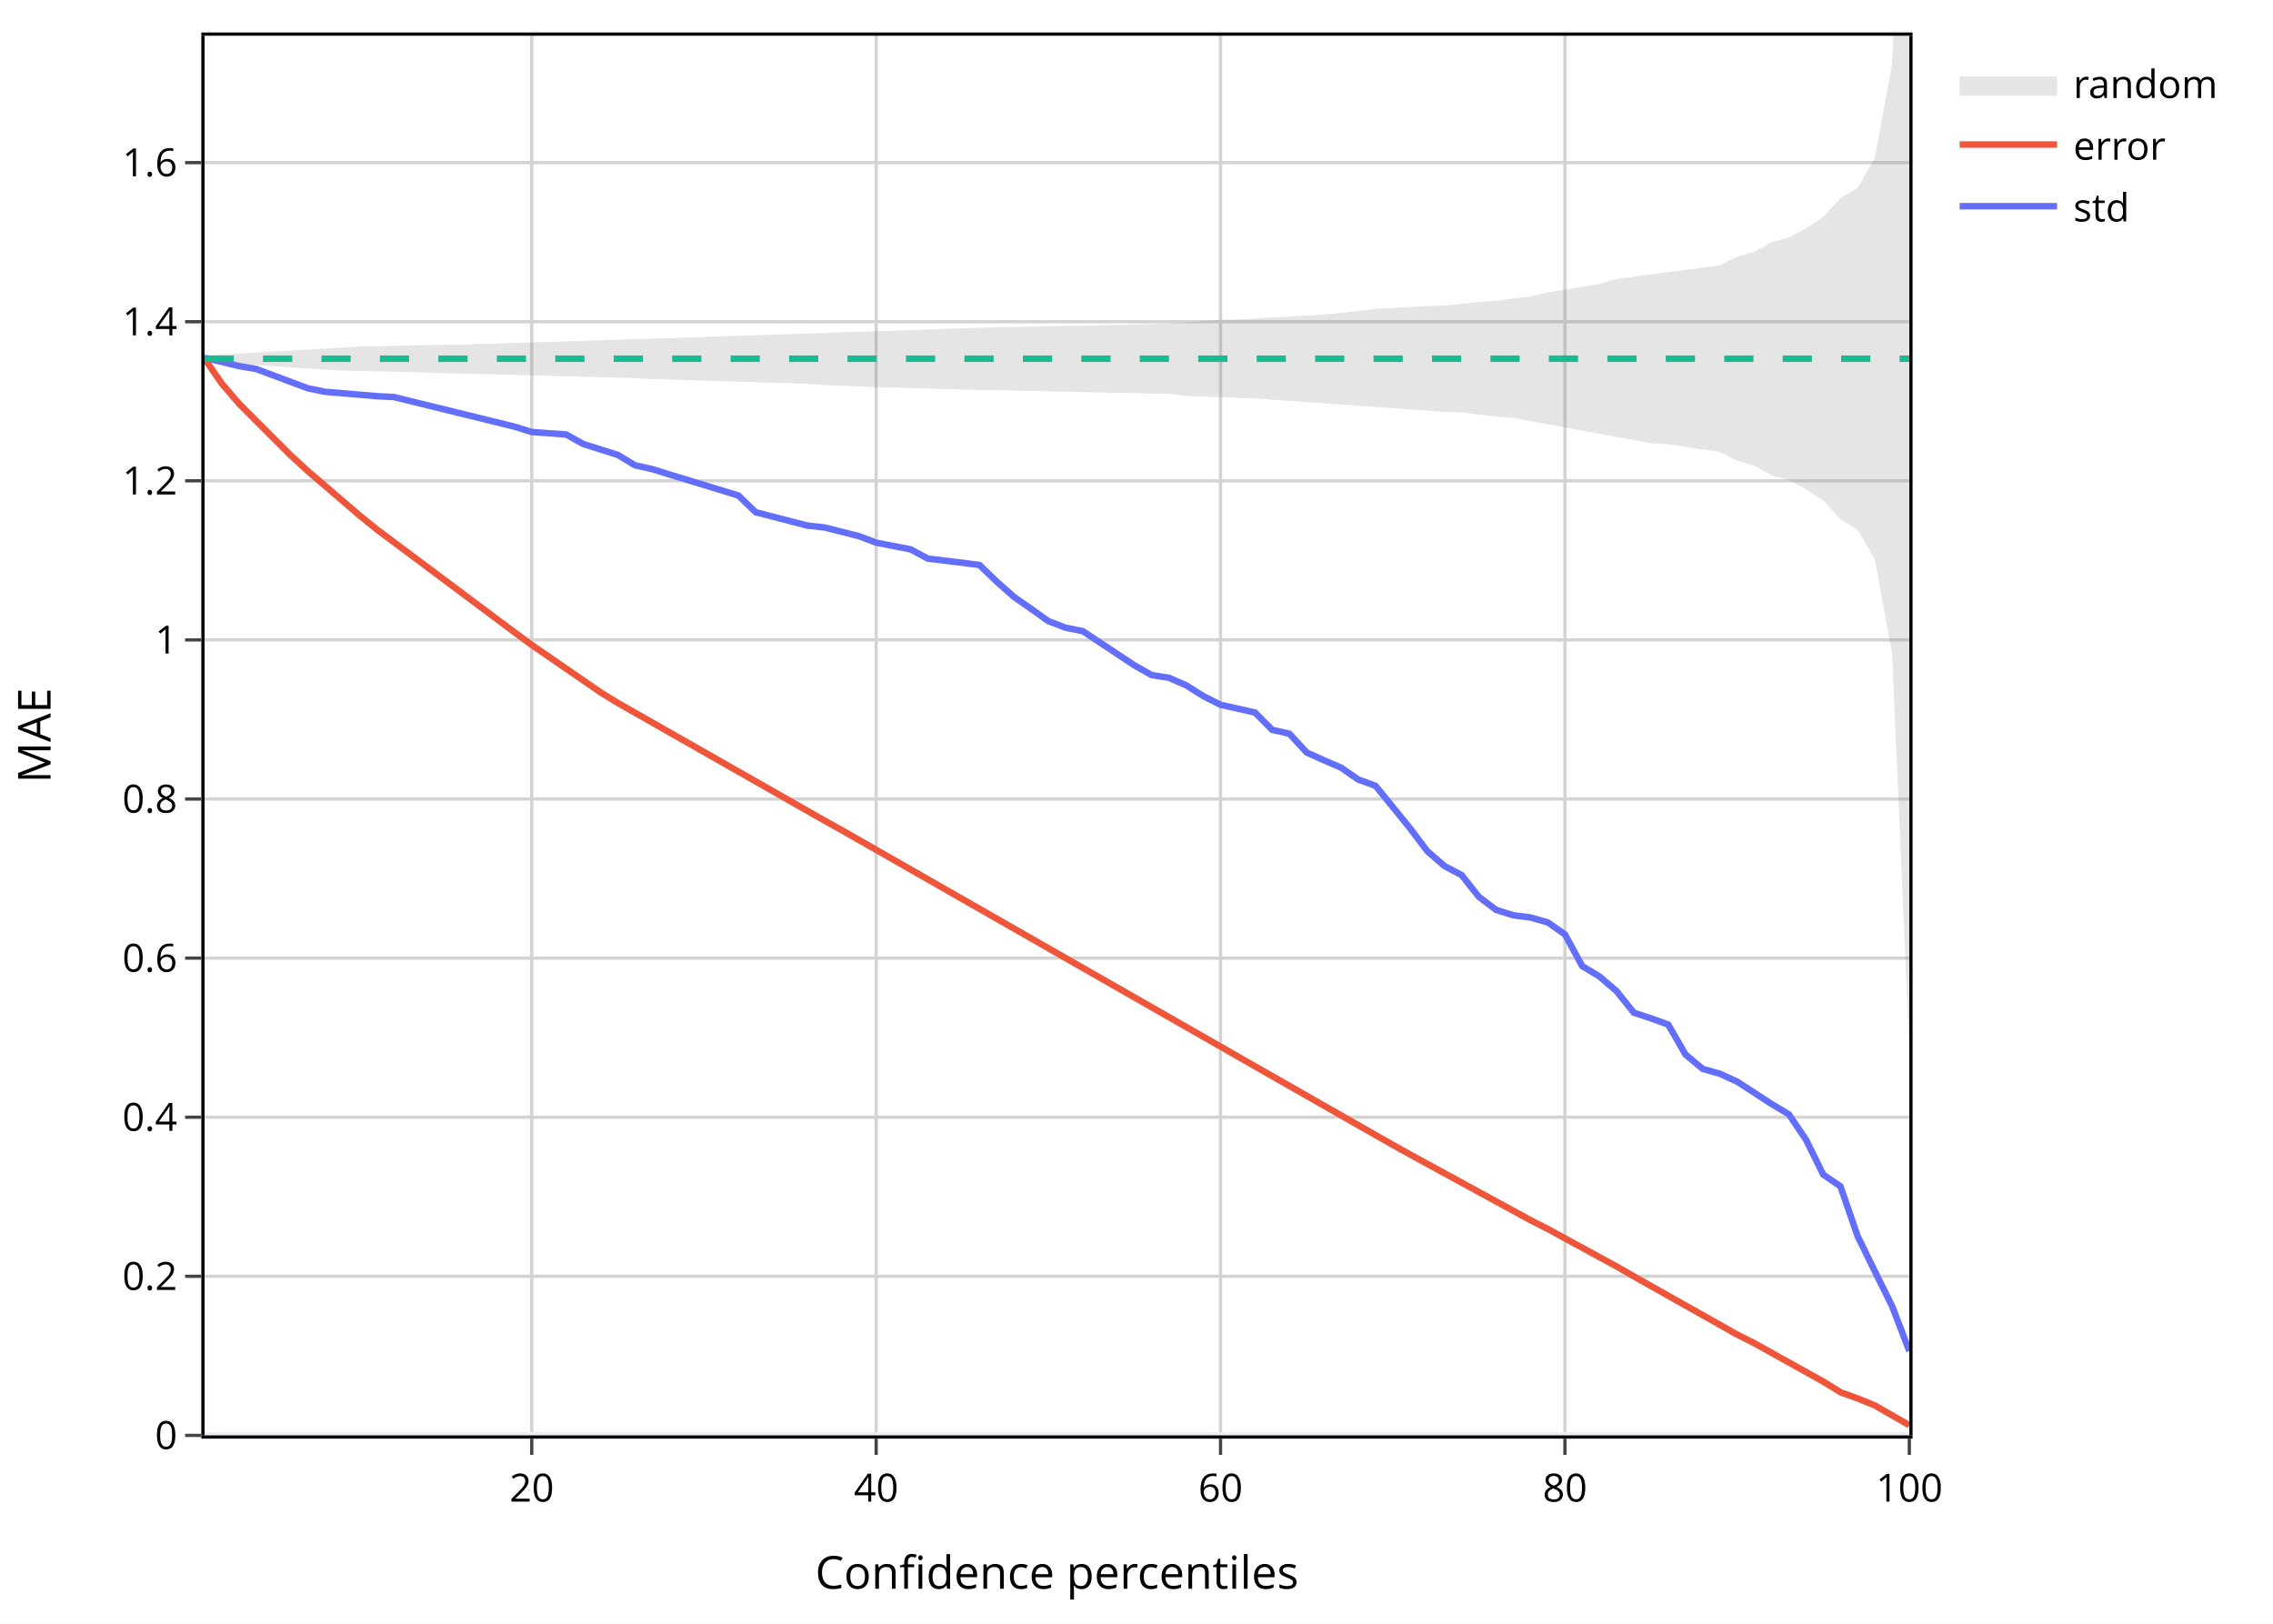
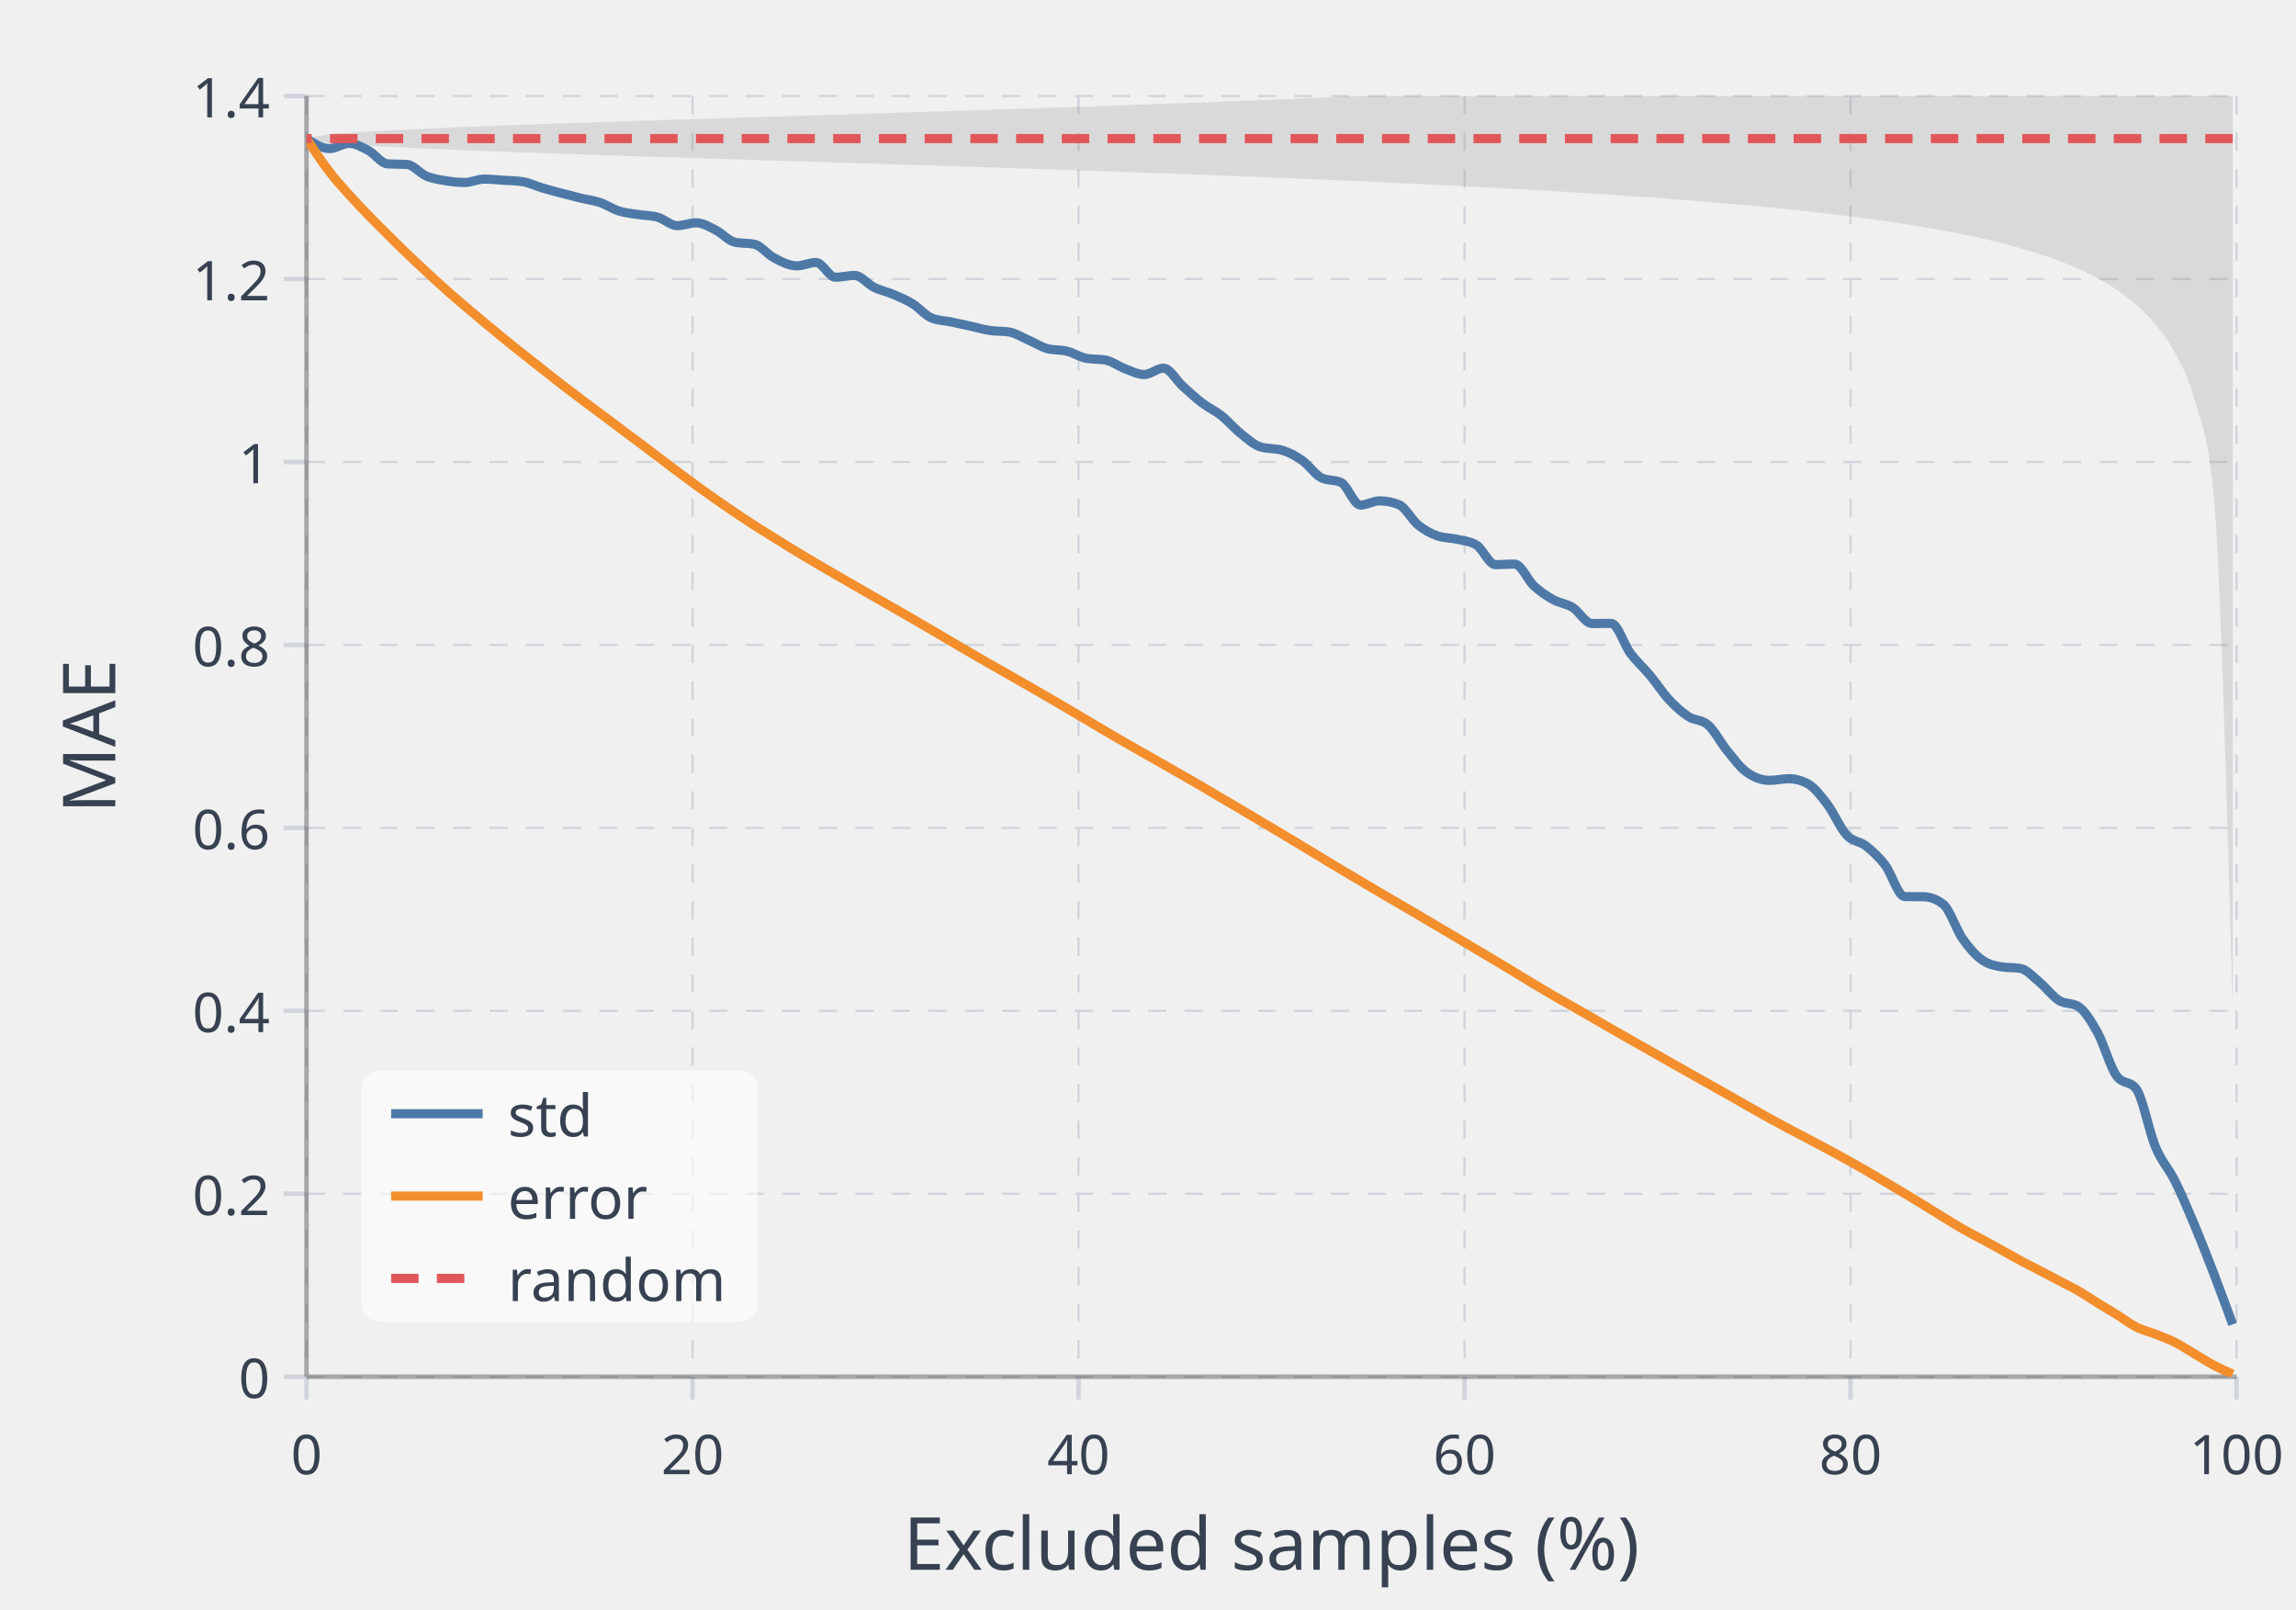
- <svg xmlns="http://www.w3.org/2000/svg" width="700" height="500" class="main-svg" viewBox="0 0 700 500">
-   <path d="M0 0h700v500H0z" style="fill:#fff;fill-opacity:1" />
+ <svg xmlns="http://www.w3.org/2000/svg" width="502" height="352" fill="#374151" font-family="system-ui, sans-serif" font-size="16" viewBox="-1 -1 502 352">
  <defs>
-     <clipPath id="a" class="plotclip">
-       <path d="M0 0h525v431H0z" />
+     <clipPath id="a">
+       <path d="M66.02 20H488v280H66.02z" />
    </clipPath>
  </defs>
-   <g class="cartesianlayer">
-     <g class="subplot xy">
-       <g class="gridlayer">
-         <g class="x">
-           <path d="M0 11v431" class="xgrid crisp" style="stroke:#d3d3d3;stroke-opacity:1;stroke-width:1px" transform="translate(163.76)" />
-           <path d="M0 11v431" class="xgrid crisp" style="stroke:#d3d3d3;stroke-opacity:1;stroke-width:1px" transform="translate(269.82)" />
-           <path d="M0 11v431" class="xgrid crisp" style="stroke:#d3d3d3;stroke-opacity:1;stroke-width:1px" transform="translate(375.88)" />
-           <path d="M0 11v431" class="xgrid crisp" style="stroke:#d3d3d3;stroke-opacity:1;stroke-width:1px" transform="translate(481.94)" />
-         </g>
-         <g class="y">
-           <path d="M63 0h525" class="ygrid crisp" style="stroke:#d3d3d3;stroke-opacity:1;stroke-width:1px" transform="translate(0 393.01)" />
-           <path d="M63 0h525" class="ygrid crisp" style="stroke:#d3d3d3;stroke-opacity:1;stroke-width:1px" transform="translate(0 344.02)" />
-           <path d="M63 0h525" class="ygrid crisp" style="stroke:#d3d3d3;stroke-opacity:1;stroke-width:1px" transform="translate(0 295.03)" />
-           <path d="M63 0h525" class="ygrid crisp" style="stroke:#d3d3d3;stroke-opacity:1;stroke-width:1px" transform="translate(0 246.04)" />
-           <path d="M63 0h525" class="ygrid crisp" style="stroke:#d3d3d3;stroke-opacity:1;stroke-width:1px" transform="translate(0 197.05)" />
-           <path d="M63 0h525" class="ygrid crisp" style="stroke:#d3d3d3;stroke-opacity:1;stroke-width:1px" transform="translate(0 148.06)" />
-           <path d="M63 0h525" class="ygrid crisp" style="stroke:#d3d3d3;stroke-opacity:1;stroke-width:1px" transform="translate(0 99.07)" />
-           <path d="M63 0h525" class="ygrid crisp" style="stroke:#d3d3d3;stroke-opacity:1;stroke-width:1px" transform="translate(0 50.08)" />
-         </g>
-       </g>
-       <g class="zerolinelayer">
-         <path d="M63 0h525" class="yzl zl crisp" style="stroke:#ebf0f8;stroke-opacity:1;stroke-width:2px" transform="translate(0 442)" />
-       </g>
-       <g class="overplot">
-         <g class="xy" clip-path="url(#a)" transform="translate(63 11)">
-           <g class="scatterlayer mlayer">
-             <g class="trace scatter trace9453b4" style="stroke-miterlimit:2;opacity:1">
-               <g class="lines">
-                 <path d="m525 405.03-5.3-13.82-5.31-10.71-5.3-10.82-5.3-15.36-5.31-3.63-5.3-10.76-5.3-7.81-5.3-3.17-10.61-6.89-5.3-2.41-5.31-1.51-5.3-4.43-5.3-9.21-5.31-1.92-5.3-1.75-5.3-6.62-5.3-4.54-5.31-3.2-5.3-9.75-5.3-3.69-5.31-1.51-5.3-.68-5.3-1.67-5.31-4.02-5.3-6.69-5.3-2.8-5.3-4.61-5.31-7.04-10.6-13.04-5.31-1.92-5.3-3.66-5.3-2.29-5.31-2.41-5.3-5.76-5.3-1.19-5.31-5.34-10.6-2.37-5.3-2.68-5.31-3.34-5.3-2.3-5.3-.83-5.31-3-15.91-10.53-5.3-1.07-5.3-2.02-5.3-3.78-5.31-3.69-5.3-4.71-5.3-5.1-5.31-.69-10.6-1.28-5.31-2.85-10.6-2.06-5.3-2.01-10.61-2.67-5.3-.58-15.91-4.12-5.31-5.14-21.21-6.47-5.3-1.65-5.3-1.17-5.31-3.2-10.6-3.35-5.31-2.94-10.6-.77-5.31-1.65-37.12-9.11-5.3-.28-15.91-1.34-5.3-1.08-15.91-5.94-5.3-.9L0 99.18" class="js-line" style="vector-effect:none;fill:none;stroke:#636efa;stroke-opacity:1;stroke-width:2px;opacity:1" />
-               </g>
-             </g>
-             <g class="trace scatter trace56ff2d" style="stroke-miterlimit:2;opacity:1">
-               <g class="lines">
-                 <path d="m525 427.87-10.61-6.08-5.3-2.17-5.3-1.91-5.31-3.29-21.21-11.8-5.3-2.67-31.82-17.92-5.3-3.05-21.21-11.55-5.31-2.7-37.12-20.25-5.3-2.94-47.73-27.22-5.3-3.04-116.67-66.66-5.3-2.94-63.64-36.22-5.3-3.25-21.21-14.61-5.31-3.9-42.42-31.69-5.3-4.29-15.91-13.65-5.3-4.85-15.91-15.92-5.31-6.19L0 99.46" class="js-line" style="vector-effect:none;fill:none;stroke:#ef553b;stroke-opacity:1;stroke-width:2px;opacity:1" />
-               </g>
-             </g>
-             <g class="trace scatter trace663762" style="stroke-miterlimit:2;opacity:1">
-               <g class="lines">
-                 <path d="M0 99.46h525" class="js-line" style="vector-effect:none;fill:none;stroke:#00cc96;stroke-opacity:1;stroke-dasharray:9px,9px;stroke-width:2px;opacity:1" />
-               </g>
-             </g>
-             <g class="trace scatter trace764753" style="stroke-miterlimit:2">
-               <g class="fills">
-                 <path d="m0 100.43 42.42 2.71 5.31.07 84.85 2.22 5.3.29 47.73 1.47 5.3.41 15.91.62 5.3.11 26.52.79 5.3.05 53.03 1.13 5.3.58 15.91.66 5.3.14 58.34 4.16 5.3.17 10.61 1.28 5.3.41 42.42 7.79 5.31.31 15.91 2.4 5.3 2.68 5.3 1.52 5.31 2.95 5.3 1.46 5.3 2.85 5.3 3.48 5.31 5.75 5.3 3.22 5.3 9.14 5.31 29.03 5.3 122.24v-426.11L519.7 8.64l-5.31 29.04-5.3 9.14-5.3 3.22-5.31 5.74-5.3 3.49-5.3 2.84-5.3 1.46-5.31 2.95-5.3 1.53-5.3 2.67-31.82 4.16-5.3 1.58-15.91 2.59-5.31 1.21-10.6 1.38-5.31.35-10.6 1.09-5.3.16-15.91.9-5.31.62-10.6 1.11-5.31.29-21.21 1.22-5.3.07-15.91 1.17-5.3.18-42.43.89-5.3.06-90.15 3-5.31.2-68.93 2.14-5.31.07-21.21.45-5.3.11L0 98.49Z" class="js-fill" style="fill:gray;fill-opacity:.2;stroke-width:0" />
-               </g>
-               <g class="lines">
-                 <path d="m0 98.49 47.73-2.77 5.3-.11 21.21-.45 5.31-.07 68.93-2.14 5.31-.2 90.15-3 5.3-.06 42.43-.89 5.3-.18 15.91-1.17 5.3-.07 21.21-1.22 5.31-.29 10.6-1.11 5.31-.62 15.91-.9 5.3-.16 10.6-1.09 5.31-.35 10.6-1.38 5.31-1.21 15.91-2.59 5.3-1.58 31.82-4.16 5.3-2.67 5.3-1.53 5.31-2.95 5.3-1.46 5.3-2.84 5.3-3.49 5.31-5.74 5.3-3.22 5.3-9.14 5.31-29.04 5.3-122.23" class="js-line" style="vector-effect:none;fill:none;stroke:#ab63fa;stroke-opacity:1;stroke-width:0;opacity:1" />
-               </g>
-             </g>
-             <g class="trace scatter trace182591" style="stroke-miterlimit:2">
-               <g class="lines">
-                 <path d="m0 100.43 42.42 2.71 5.31.07 84.85 2.22 5.3.29 47.73 1.47 5.3.41 15.91.62 5.3.11 26.52.79 5.3.05 53.03 1.13 5.3.58 15.91.66 5.3.14 58.34 4.16 5.3.17 10.61 1.28 5.3.41 42.42 7.79 5.31.31 15.91 2.4 5.3 2.68 5.3 1.52 5.31 2.95 5.3 1.46 5.3 2.85 5.3 3.48 5.31 5.75 5.3 3.22 5.3 9.14 5.31 29.03 5.3 122.24" class="js-line" style="vector-effect:none;fill:none;stroke:#ffa15a;stroke-opacity:1;stroke-width:0;opacity:1" />
-               </g>
-             </g>
-           </g>
-         </g>
-       </g>
-       <path d="M62 442.5h527M62 10.5h527" class="xlines-above crisp" style="fill:none;stroke-width:1px;stroke:#000;stroke-opacity:1" />
-       <path d="M62.5 11v431m526-431v431" class="ylines-above crisp" style="fill:none;stroke-width:1px;stroke:#000;stroke-opacity:1" />
-       <g class="xaxislayer-above">
-         <path d="M0 443v5" class="xtick ticks crisp" style="stroke:#444;stroke-opacity:1;stroke-width:1px" transform="translate(163.76)" />
-         <path d="M0 443v5" class="xtick ticks crisp" style="stroke:#444;stroke-opacity:1;stroke-width:1px" transform="translate(269.82)" />
-         <path d="M0 443v5" class="xtick ticks crisp" style="stroke:#444;stroke-opacity:1;stroke-width:1px" transform="translate(375.88)" />
-         <path d="M0 443v5" class="xtick ticks crisp" style="stroke:#444;stroke-opacity:1;stroke-width:1px" transform="translate(481.94)" />
-         <path d="M0 443v5" class="xtick ticks crisp" style="stroke:#444;stroke-opacity:1;stroke-width:1px" transform="translate(588)" />
-         <text y="462.4" class="xtick" style="font-family:&quot;Open Sans&quot;,verdana,arial,sans-serif;font-size:12px;fill:#000;fill-opacity:1;white-space:pre;opacity:1" text-anchor="middle" transform="translate(163.76)">20</text>
-         <text y="462.4" class="xtick" style="font-family:&quot;Open Sans&quot;,verdana,arial,sans-serif;font-size:12px;fill:#000;fill-opacity:1;white-space:pre;opacity:1" text-anchor="middle" transform="translate(269.82)">40</text>
-         <text y="462.4" class="xtick" style="font-family:&quot;Open Sans&quot;,verdana,arial,sans-serif;font-size:12px;fill:#000;fill-opacity:1;white-space:pre;opacity:1" text-anchor="middle" transform="translate(375.88)">60</text>
-         <text y="462.4" class="xtick" style="font-family:&quot;Open Sans&quot;,verdana,arial,sans-serif;font-size:12px;fill:#000;fill-opacity:1;white-space:pre;opacity:1" text-anchor="middle" transform="translate(481.94)">80</text>
-         <text y="462.4" class="xtick" style="font-family:&quot;Open Sans&quot;,verdana,arial,sans-serif;font-size:12px;fill:#000;fill-opacity:1;white-space:pre;opacity:1" text-anchor="middle" transform="translate(588)">100</text>
-       </g>
-       <g class="yaxislayer-above">
-         <path d="M62 0h-5" class="ytick ticks crisp" style="stroke:#444;stroke-opacity:1;stroke-width:1px" transform="translate(0 442)" />
-         <path d="M62 0h-5" class="ytick ticks crisp" style="stroke:#444;stroke-opacity:1;stroke-width:1px" transform="translate(0 393.01)" />
-         <path d="M62 0h-5" class="ytick ticks crisp" style="stroke:#444;stroke-opacity:1;stroke-width:1px" transform="translate(0 344.02)" />
-         <path d="M62 0h-5" class="ytick ticks crisp" style="stroke:#444;stroke-opacity:1;stroke-width:1px" transform="translate(0 295.03)" />
-         <path d="M62 0h-5" class="ytick ticks crisp" style="stroke:#444;stroke-opacity:1;stroke-width:1px" transform="translate(0 246.04)" />
-         <path d="M62 0h-5" class="ytick ticks crisp" style="stroke:#444;stroke-opacity:1;stroke-width:1px" transform="translate(0 197.05)" />
-         <path d="M62 0h-5" class="ytick ticks crisp" style="stroke:#444;stroke-opacity:1;stroke-width:1px" transform="translate(0 148.06)" />
-         <path d="M62 0h-5" class="ytick ticks crisp" style="stroke:#444;stroke-opacity:1;stroke-width:1px" transform="translate(0 99.07)" />
-         <path d="M62 0h-5" class="ytick ticks crisp" style="stroke:#444;stroke-opacity:1;stroke-width:1px" transform="translate(0 50.08)" />
-         <text x="54.6" y="4.2" class="ytick" style="font-family:&quot;Open Sans&quot;,verdana,arial,sans-serif;font-size:12px;fill:#000;fill-opacity:1;white-space:pre;opacity:1" text-anchor="end" transform="translate(0 442)">0</text>
-         <text x="54.6" y="4.2" class="ytick" style="font-family:&quot;Open Sans&quot;,verdana,arial,sans-serif;font-size:12px;fill:#000;fill-opacity:1;white-space:pre;opacity:1" text-anchor="end" transform="translate(0 393.01)">0.2</text>
-         <text x="54.6" y="4.2" class="ytick" style="font-family:&quot;Open Sans&quot;,verdana,arial,sans-serif;font-size:12px;fill:#000;fill-opacity:1;white-space:pre;opacity:1" text-anchor="end" transform="translate(0 344.02)">0.4</text>
-         <text x="54.6" y="4.2" class="ytick" style="font-family:&quot;Open Sans&quot;,verdana,arial,sans-serif;font-size:12px;fill:#000;fill-opacity:1;white-space:pre;opacity:1" text-anchor="end" transform="translate(0 295.03)">0.6</text>
-         <text x="54.6" y="4.2" class="ytick" style="font-family:&quot;Open Sans&quot;,verdana,arial,sans-serif;font-size:12px;fill:#000;fill-opacity:1;white-space:pre;opacity:1" text-anchor="end" transform="translate(0 246.04)">0.8</text>
-         <text x="54.6" y="4.2" class="ytick" style="font-family:&quot;Open Sans&quot;,verdana,arial,sans-serif;font-size:12px;fill:#000;fill-opacity:1;white-space:pre;opacity:1" text-anchor="end" transform="translate(0 197.05)">1</text>
-         <text x="54.6" y="4.2" class="ytick" style="font-family:&quot;Open Sans&quot;,verdana,arial,sans-serif;font-size:12px;fill:#000;fill-opacity:1;white-space:pre;opacity:1" text-anchor="end" transform="translate(0 148.06)">1.2</text>
-         <text x="54.6" y="4.2" class="ytick" style="font-family:&quot;Open Sans&quot;,verdana,arial,sans-serif;font-size:12px;fill:#000;fill-opacity:1;white-space:pre;opacity:1" text-anchor="end" transform="translate(0 99.07)">1.4</text>
-         <text x="54.6" y="4.2" class="ytick" style="font-family:&quot;Open Sans&quot;,verdana,arial,sans-serif;font-size:12px;fill:#000;fill-opacity:1;white-space:pre;opacity:1" text-anchor="end" transform="translate(0 50.08)">1.6</text>
-       </g>
+   <g class="x-axis" style="--tick-font-default:clamp(12px, calc(0.03 * 100cqmin), 0.8em)">
+     <g class="tick">
+       <path stroke="#d1d5db" stroke-dasharray="4" stroke-width=".5" d="M66.02 20v280" />
+       <path stroke="#d1d5db" d="M66.02 300v5" />
+       <text y="12" dominant-baseline="hanging" font-size="12" text-anchor="middle" transform="translate(66.02 300)">
+         <tspan x="0" dy="0">0</tspan>
+       </text>
    </g>
+     <g class="tick">
+       <path stroke="#d1d5db" stroke-dasharray="4" stroke-width=".5" d="M150.42 20v280" />
+       <path stroke="#d1d5db" d="M150.42 300v5" />
+       <text y="12" dominant-baseline="hanging" font-size="12" text-anchor="middle" transform="translate(150.42 300)">
+         <tspan x="0" dy="0">20</tspan>
+       </text>
+     </g>
+     <g class="tick">
+       <path stroke="#d1d5db" stroke-dasharray="4" stroke-width=".5" d="M234.81 20v280" />
+       <path stroke="#d1d5db" d="M234.81 300v5" />
+       <text y="12" dominant-baseline="hanging" font-size="12" text-anchor="middle" transform="translate(234.81 300)">
+         <tspan x="0" dy="0">40</tspan>
+       </text>
+     </g>
+     <g class="tick">
+       <path stroke="#d1d5db" stroke-dasharray="4" stroke-width=".5" d="M319.21 20v280" />
+       <path stroke="#d1d5db" d="M319.21 300v5" />
+       <text y="12" dominant-baseline="hanging" font-size="12" text-anchor="middle" transform="translate(319.21 300)">
+         <tspan x="0" dy="0">60</tspan>
+       </text>
+     </g>
+     <g class="tick">
+       <path stroke="#d1d5db" stroke-dasharray="4" stroke-width=".5" d="M403.6 20v280" />
+       <path stroke="#d1d5db" d="M403.6 300v5" />
+       <text y="12" dominant-baseline="hanging" font-size="12" text-anchor="middle" transform="translate(403.6 300)">
+         <tspan x="0" dy="0">80</tspan>
+       </text>
+     </g>
+     <g class="tick">
+       <path stroke="#d1d5db" stroke-dasharray="4" stroke-width=".5" d="M488 20v280" />
+       <path stroke="#d1d5db" d="M488 300v5" />
+       <text y="12" dominant-baseline="hanging" font-size="12" text-anchor="middle" transform="translate(488 300)">
+         <tspan x="0" dy="0">100</tspan>
+       </text>
+     </g>
+     <text x="277.01" y="336" class="axis-label x-label" dominant-baseline="central" text-anchor="middle">
+       <tspan x="277.01" y="336">
+         <tspan>Excluded samples (%)</tspan>
+       </tspan>
+     </text>
  </g>
-   <defs>
+   <g class="y-axis" style="--tick-font-default:clamp(12px, calc(0.03 * 100cqmin), 0.8em)">
+     <g class="tick">
+       <path stroke="#d1d5db" stroke-dasharray="4" stroke-width=".5" d="M66.02 300H488" />
+       <path stroke="#d1d5db" d="M61.02 300h5" />
+       <text x="-8" dominant-baseline="central" font-size="12" text-anchor="end" transform="translate(66.02 300)">
+         <tspan x="-8" dy="0">0</tspan>
+       </text>
+     </g>
+     <g class="tick">
+       <path stroke="#d1d5db" stroke-dasharray="4" stroke-width=".5" d="M66.02 260H488" />
+       <path stroke="#d1d5db" d="M61.02 260h5" />
+       <text x="-8" dominant-baseline="central" font-size="12" text-anchor="end" transform="translate(66.02 260)">
+         <tspan x="-8" dy="0">0.2</tspan>
+       </text>
+     </g>
+     <g class="tick">
+       <path stroke="#d1d5db" stroke-dasharray="4" stroke-width=".5" d="M66.02 220H488" />
+       <path stroke="#d1d5db" d="M61.02 220h5" />
+       <text x="-8" dominant-baseline="central" font-size="12" text-anchor="end" transform="translate(66.02 220)">
+         <tspan x="-8" dy="0">0.4</tspan>
+       </text>
+     </g>
+     <g class="tick">
+       <path stroke="#d1d5db" stroke-dasharray="4" stroke-width=".5" d="M66.02 180H488" />
+       <path stroke="#d1d5db" d="M61.02 180h5" />
+       <text x="-8" dominant-baseline="central" font-size="12" text-anchor="end" transform="translate(66.02 180)">
+         <tspan x="-8" dy="0">0.6</tspan>
+       </text>
+     </g>
+     <g class="tick">
+       <path stroke="#d1d5db" stroke-dasharray="4" stroke-width=".5" d="M66.02 140H488" />
+       <path stroke="#d1d5db" d="M61.02 140h5" />
+       <text x="-8" dominant-baseline="central" font-size="12" text-anchor="end" transform="translate(66.02 140)">
+         <tspan x="-8" dy="0">0.8</tspan>
+       </text>
+     </g>
+     <g class="tick">
+       <path stroke="#d1d5db" stroke-dasharray="4" stroke-width=".5" d="M66.02 100H488" />
+       <path stroke="#d1d5db" d="M61.02 100h5" />
+       <text x="-8" dominant-baseline="central" font-size="12" text-anchor="end" transform="translate(66.02 100)">
+         <tspan x="-8" dy="0">1</tspan>
+       </text>
+     </g>
+     <g class="tick">
+       <path stroke="#d1d5db" stroke-dasharray="4" stroke-width=".5" d="M66.02 60H488" />
+       <path stroke="#d1d5db" d="M61.02 60h5" />
+       <text x="-8" dominant-baseline="central" font-size="12" text-anchor="end" transform="translate(66.02 60)">
+         <tspan x="-8" dy="0">1.2</tspan>
+       </text>
+     </g>
+     <g class="tick">
+       <path stroke="#d1d5db" stroke-dasharray="4" stroke-width=".5" d="M66.02 20H488" />
+       <path stroke="#d1d5db" d="M61.02 20h5" />
+       <text x="-8" dominant-baseline="central" font-size="12" text-anchor="end" transform="translate(66.02 20)">
+         <tspan x="-8" dy="0">1.4</tspan>
+       </text>
+     </g>
+     <text x="18" y="160" class="axis-label y-label" dominant-baseline="central" text-anchor="middle" transform="rotate(-90 18 160)">
+       <tspan x="18" y="160">
+         <tspan>MAE</tspan>
+       </tspan>
+     </text>
+   </g>
+   <path stroke="#000" d="M66.02 20v280m0 0H488" class="zero-line" opacity=".3" />
+   <g class="fill-region" clip-path="url(#a)">
+     <path fill="gray" fill-opacity=".2" d="M66.02 29.3c1.69-.36 3.38-.72 5.07-.94 1.4-.18 2.81-.23 4.22-.34 1.4-.1 2.81-.18 4.22-.27 1.4-.08 2.81-.16 4.22-.23 1.4-.08 2.81-.15 4.22-.21 1.4-.07 2.81-.13 4.22-.2l4.22-.18c1.4-.06 2.81-.12 4.22-.17 1.4-.06 2.81-.11 4.22-.17 1.4-.05 2.81-.11 4.22-.16l8.44-.3 4.21-.15c1.41-.05 2.82-.09 4.22-.14 1.41-.05 2.82-.1 4.22-.14 1.41-.05 2.82-.09 4.22-.14 1.41-.05 2.82-.09 4.22-.14 1.41-.04 2.82-.09 4.22-.13 1.41-.05 2.82-.09 4.22-.14 1.41-.04 2.82-.09 4.22-.13 1.41-.04 2.82-.09 4.22-.13 1.41-.05 2.82-.09 4.22-.13 1.41-.05 2.81-.09 4.22-.14 1.41-.04 2.82-.08 4.22-.13l5.07-.15c1.4-.05 2.81-.09 4.22-.14 1.4-.04 2.81-.08 4.22-.13 1.4-.04 2.81-.08 4.22-.13 1.4-.04 2.81-.09 4.22-.13 1.4-.04 2.81-.09 4.21-.13 1.41-.05 2.82-.09 4.22-.14 1.41-.04 2.82-.09 4.22-.13 1.41-.05 2.82-.09 4.22-.14 1.41-.04 2.82-.09 4.22-.13 1.41-.05 2.82-.09 4.22-.14 1.41-.04 2.82-.09 4.22-.14 1.41-.04 2.82-.09 4.22-.14 1.41-.04 2.82-.09 4.22-.14 1.41-.04 2.82-.09 4.22-.14 1.41-.05 2.82-.1 4.22-.14l8.44-.3 4.22-.15 4.22-.15c1.41-.05 2.81-.11 4.22-.16s2.81-.1 4.22-.16c1.41-.05 2.81-.1 4.22-.16 1.41-.05 2.81-.1 4.22-.16 1.41-.05 2.81-.11 4.22-.17 1.69-.06 3.38-.13 5.06-.2 1.41-.06 2.82-.12 4.22-.17l8.44-.36c1.41-.07 2.82-.13 4.22-.19 1.41-.06 2.82-.13 4.22-.19 1.41-.07 2.82-.13 4.22-.2 1.41-.06 2.82-.13 4.22-.2 1.41-.06 2.82-.13 4.22-.2l4.22-.21c1.41-.08 2.81-.15 4.22-.22 1.41-.08 2.81-.15 4.22-.23 1.41-.07 2.81-.15 4.22-.23l4.22-.24 4.22-.24c1.41-.09 2.81-.17 4.22-.26s2.81-.17 4.22-.26 2.81-.19 4.22-.28 2.81-.19 4.22-.29c1.41-.09 2.81-.19 4.22-.29s2.81-.21 4.22-.32c1.41-.1 2.81-.21 4.22-.32s2.81-.22 4.22-.34 2.81-.23 4.22-.36c1.41-.12 2.81-.24 4.22-.37 1.69-.15 3.37-.31 5.06-.48 1.41-.13 2.82-.27 4.22-.42 1.41-.14 2.82-.29 4.22-.45 1.41-.15 2.81-.31 4.22-.47l4.22-.51 4.22-.54c1.41-.19 2.81-.38 4.22-.59 1.41-.2 2.81-.41 4.22-.63s2.81-.44 4.22-.68a311 311 0 0 0 8.44-1.56 212 212 0 0 0 8.44-1.91c1.41-.36 2.81-.73 4.22-1.14 1.41-.4 2.81-.82 4.22-1.28 1.41-.47 2.81-.95 4.22-1.49s2.81-1.1 4.22-1.74c1.41-.63 2.81-1.3 4.22-2.08 1.4-.77 2.81-1.58 4.22-2.54 1.4-.97 2.81-1.98 4.22-3.24 1.4-1.25 2.81-2.56 4.22-4.3 1.4-1.75 2.81-3.48 4.22-6.16 1.4-2.69 2.81-4.87 4.22-9.94 1.4-5.06 2.81-6.82 4.22-20.47 1.4-13.65 2.81-63.25 4.22-112.85v380.1c-1.41-49.6-2.82-99.2-4.22-112.85-1.41-13.65-2.82-15.41-4.22-20.47-1.41-5.07-2.82-7.25-4.22-9.94-1.41-2.68-2.82-4.41-4.22-6.16-1.41-1.74-2.82-3.05-4.22-4.3-1.41-1.26-2.82-2.27-4.22-3.24-1.41-.96-2.82-1.77-4.22-2.55-1.41-.77-2.81-1.44-4.22-2.07a75 75 0 0 0-4.22-1.74c-1.41-.54-2.81-1.02-4.22-1.49-1.41-.46-2.81-.88-4.22-1.28-1.41-.41-2.81-.78-4.22-1.14a215 215 0 0 0-8.44-1.91c-1.41-.28-2.81-.55-4.22-.81-1.41-.27-2.81-.51-4.22-.75s-2.81-.46-4.22-.68-2.81-.43-4.22-.63c-1.41-.21-2.81-.4-4.22-.59l-4.22-.54-4.22-.51c-1.41-.16-2.81-.32-4.22-.47-1.4-.16-2.81-.31-4.22-.45-1.4-.15-2.81-.29-4.22-.42-1.69-.17-3.37-.33-5.06-.48-1.41-.13-2.81-.25-4.22-.37-1.41-.13-2.81-.25-4.22-.36-1.41-.12-2.81-.23-4.22-.34l-4.22-.33c-1.41-.1-2.81-.21-4.22-.31s-2.81-.2-4.22-.29c-1.41-.1-2.81-.2-4.22-.29s-2.81-.19-4.22-.28-2.81-.17-4.22-.26-2.81-.17-4.22-.26l-4.22-.24c-1.41-.09-2.81-.16-4.22-.24s-2.81-.16-4.22-.23c-1.41-.08-2.81-.16-4.22-.23s-2.81-.14-4.22-.22l-4.22-.21c-1.4-.07-2.81-.14-4.22-.2-1.4-.07-2.81-.14-4.22-.2-1.4-.07-2.81-.14-4.22-.2-1.4-.06-2.81-.13-4.22-.19-1.4-.06-2.81-.12-4.22-.19l-4.22-.18-4.22-.18c-1.4-.05-2.81-.11-4.22-.17-1.68-.07-3.37-.14-5.06-.2-1.41-.06-2.81-.12-4.22-.17-1.41-.06-2.81-.11-4.22-.16-1.41-.06-2.81-.11-4.22-.16-1.41-.06-2.81-.11-4.22-.16s-2.81-.11-4.22-.16l-4.22-.15-4.22-.15-4.22-.15-4.22-.15c-1.4-.04-2.81-.09-4.22-.14-1.4-.05-2.81-.1-4.22-.14-1.4-.05-2.81-.1-4.22-.14-1.4-.05-2.81-.1-4.22-.14-1.4-.05-2.81-.1-4.22-.14-1.4-.05-2.81-.09-4.22-.14-1.4-.04-2.81-.09-4.22-.14-1.4-.04-2.81-.09-4.22-.13-1.4-.04-2.81-.09-4.22-.13-1.4-.05-2.81-.09-4.22-.14-1.4-.04-2.81-.09-4.21-.13-1.41-.04-2.82-.09-4.22-.13-1.41-.05-2.82-.09-4.22-.13-1.41-.05-2.82-.09-4.22-.13-1.41-.05-2.82-.09-4.22-.14l-5.07-.15c-1.4-.05-2.81-.09-4.22-.13-1.41-.05-2.81-.09-4.22-.14-1.4-.04-2.81-.08-4.22-.13-1.4-.04-2.81-.09-4.22-.13-1.4-.04-2.81-.09-4.22-.13-1.4-.05-2.81-.09-4.22-.14-1.4-.04-2.81-.09-4.22-.13-1.4-.05-2.81-.09-4.22-.14-1.4-.05-2.81-.09-4.22-.14-1.4-.05-2.81-.09-4.22-.14-1.4-.05-2.81-.09-4.22-.14l-4.21-.15-8.44-.3c-1.41-.05-2.82-.11-4.22-.16-1.41-.06-2.82-.11-4.22-.17-1.41-.05-2.82-.11-4.22-.17l-4.22-.18c-1.41-.07-2.82-.13-4.22-.2-1.41-.07-2.82-.13-4.22-.21-1.41-.07-2.82-.15-4.22-.23-1.41-.09-2.82-.17-4.22-.27-1.41-.11-2.82-.16-4.22-.34-1.69-.22-3.38-.58-5.07-.94" />
+   </g>
+   <g clip-path="url(#a)">
+     <path fill="none" stroke="#4e79a7" stroke-width="2" d="M487.16 288.56c-1.41-3.83-2.82-7.67-4.22-11.33-1.41-3.65-2.82-7.26-4.22-10.61-1.41-3.35-2.82-6.68-4.22-9.49-1.41-2.81-2.82-4.03-4.22-7.38-1.41-3.34-2.82-10.88-4.22-12.7-1.41-1.82-2.82-.91-4.22-2.73-1.41-1.82-2.82-7.01-4.22-9.55-1.41-2.55-2.81-4.83-4.22-5.71-1.41-.89-2.81-.45-4.22-1.33s-2.81-2.78-4.22-3.95-2.81-2.81-4.22-3.05-2.81-.12-4.22-.36-2.81-.51-4.22-1.54-2.81-2.61-4.22-4.63c-1.41-2.03-2.81-6.43-4.22-7.51s-2.81-1.6-4.22-1.63c-1.41-.02-2.81-.01-4.22-.04s-2.81-4.98-4.22-6.83-2.81-3.14-4.22-4.24c-1.41-1.11-2.81-.85-4.22-2.37-1.41-1.51-2.81-4.85-4.22-6.72-1.41-1.86-2.81-3.68-4.22-4.46-1.4-.77-2.81-1.15-4.22-1.15-1.4 0-2.81.37-4.22.37-1.69 0-3.37-.62-5.06-1.85-1.41-1.02-2.81-2.96-4.22-4.68-1.41-1.73-2.81-4.47-4.22-5.65s-2.81-.86-4.22-1.77c-1.41-.9-2.81-2.17-4.22-3.68s-2.81-3.7-4.22-5.38c-1.41-1.69-2.81-2.86-4.22-4.75-1.41-1.88-2.81-6.56-4.22-6.56s-2.81.02-4.22.02-2.81-2.64-4.22-3.51-2.81-.92-4.22-1.7-2.81-1.7-4.22-2.99c-1.41-1.3-2.81-4.79-4.22-4.79s-2.81.12-4.22.12-2.81-3.53-4.22-4.34-2.81-.89-4.22-1.21c-1.4-.33-2.81-.25-4.22-.73-1.4-.48-2.81-1.23-4.22-2.37-1.4-1.14-2.81-3.9-4.22-4.46-1.4-.56-2.81-.84-4.22-.84-1.4 0-2.81.93-4.22.93-1.4 0-2.81-4.3-4.22-4.95-1.4-.65-2.81-.33-4.22-.98-1.4-.65-2.81-2.8-4.22-3.8-1.4-1-2.81-1.74-4.22-2.2-1.68-.56-3.37-.28-5.06-.83-1.41-.47-2.81-1.77-4.22-2.9s-2.81-2.79-4.22-3.9-2.81-1.71-4.22-2.78-2.81-2.39-4.22-3.65c-1.41-1.27-2.81-3.94-4.22-3.94s-2.81 1.39-4.22 1.39c-1.4 0-2.81-.76-4.22-1.29-1.4-.53-2.81-1.62-4.22-1.88-1.4-.25-2.81-.12-4.22-.38-1.4-.26-2.81-1.21-4.22-1.56-1.4-.34-2.81-.18-4.22-.54-1.4-.36-2.81-1.29-4.22-1.9-1.4-.61-2.81-1.53-4.22-1.75-1.4-.23-2.81-.12-4.22-.34-1.4-.21-2.81-.64-4.22-.95-1.4-.31-2.81-.61-4.22-.91-1.4-.29-2.81-.28-4.22-.84-1.4-.56-2.81-2.28-4.22-3.14-1.4-.87-2.81-1.45-4.22-2.05-1.4-.6-2.81-.86-4.21-1.55-1.41-.69-2.82-2.59-4.22-2.59-1.41 0-2.82.39-4.22.39-1.41 0-2.82-3.22-4.22-3.22-1.41 0-2.82.73-4.22.73-1.69 0-3.38-.89-5.07-1.8-1.4-.76-2.81-2.63-4.22-2.92s-2.81-.15-4.22-.44c-1.4-.29-2.81-1.96-4.22-2.66-1.4-.71-2.81-1.58-4.22-1.58-1.4 0-2.81.61-4.22.61-1.4 0-2.81-1.44-4.22-1.83-1.4-.4-2.81-.37-4.22-.59-1.4-.23-2.81-.32-4.22-.76-1.4-.44-2.81-1.4-4.22-1.88-1.4-.47-2.81-.62-4.22-.96-1.4-.34-2.81-.7-4.22-1.08-1.4-.37-2.81-.75-4.21-1.16-1.41-.42-2.82-1.14-4.22-1.35-1.41-.21-2.82-.22-4.22-.31-1.41-.1-2.82-.25-4.22-.25-1.41 0-2.82.74-4.22.74-1.41 0-2.82-.15-4.22-.39-1.41-.23-2.82-.44-4.22-1.03-1.41-.6-2.82-2.45-4.22-2.53-1.41-.08-2.82-.04-4.22-.12-1.41-.09-2.82-2.19-4.22-2.94-1.41-.74-2.82-1.54-4.22-1.54-1.41 0-2.82 1.14-4.22 1.14-1.69 0-3.38-1.09-5.07-2.19" />
+   </g>
+   <g clip-path="url(#a)">
+     <path fill="none" stroke="#f28e2c" stroke-width="2" d="M487.16 299.44c-1.41-.63-2.82-1.25-4.22-2-1.41-.75-2.82-1.67-4.22-2.5-1.41-.83-2.82-1.77-4.22-2.47-1.41-.71-2.82-1.22-4.22-1.77-1.41-.56-2.82-.86-4.22-1.57-1.41-.71-2.82-1.83-4.22-2.7-1.41-.88-2.82-1.69-4.22-2.56-1.41-.87-2.81-1.83-4.22-2.64s-2.81-1.49-4.22-2.23-2.81-1.48-4.22-2.22c-1.41-.73-2.81-1.42-4.22-2.18-1.41-.75-2.81-1.58-4.22-2.36-1.41-.77-2.81-1.53-4.22-2.3-1.41-.76-2.81-1.48-4.22-2.28-1.41-.81-2.81-1.68-4.22-2.54-1.41-.87-2.81-1.76-4.22-2.63-1.41-.86-2.81-1.72-4.22-2.56s-2.81-1.66-4.22-2.5c-1.41-.83-2.81-1.69-4.22-2.5-1.41-.82-2.81-1.61-4.22-2.39s-2.81-1.55-4.22-2.3c-1.41-.76-2.81-1.5-4.22-2.24-1.4-.74-2.81-1.46-4.22-2.21-1.4-.75-2.81-1.51-4.22-2.28-1.69-.93-3.37-1.89-5.06-2.85-1.41-.8-2.81-1.62-4.22-2.41-1.41-.8-2.81-1.58-4.22-2.37s-2.81-1.58-4.22-2.38c-1.41-.79-2.81-1.59-4.22-2.39s-2.81-1.59-4.22-2.39c-1.41-.79-2.81-1.59-4.22-2.39s-2.81-1.6-4.22-2.41c-1.41-.8-2.81-1.63-4.22-2.44-1.41-.8-2.81-1.6-4.22-2.41-1.41-.8-2.81-1.59-4.22-2.4-1.41-.82-2.81-1.65-4.22-2.5-1.41-.84-2.81-1.71-4.22-2.57-1.41-.85-2.81-1.7-4.22-2.54a941 941 0 0 0-8.44-5.03c-1.4-.83-2.81-1.66-4.22-2.49-1.4-.83-2.81-1.67-4.22-2.5-1.4-.82-2.81-1.64-4.22-2.47-1.4-.82-2.81-1.63-4.22-2.46-1.4-.83-2.81-1.67-4.22-2.51-1.4-.83-2.81-1.65-4.22-2.49-1.4-.84-2.81-1.7-4.22-2.55-1.4-.85-2.81-1.7-4.22-2.55-1.4-.85-2.81-1.7-4.22-2.54-1.68-1.01-3.37-2-5.06-3.01-1.41-.83-2.81-1.68-4.22-2.52-1.41-.83-2.81-1.65-4.22-2.47-1.41-.83-2.81-1.68-4.22-2.5s-2.81-1.63-4.22-2.43c-1.41-.81-2.81-1.61-4.22-2.41-1.41-.81-2.81-1.6-4.22-2.4-1.4-.8-2.81-1.59-4.22-2.4-1.4-.81-2.81-1.63-4.22-2.46-1.4-.83-2.81-1.67-4.22-2.5-1.4-.84-2.81-1.67-4.22-2.5-1.4-.83-2.81-1.64-4.22-2.46-1.4-.81-2.81-1.63-4.22-2.44-1.4-.81-2.81-1.61-4.22-2.41-1.4-.8-2.81-1.6-4.22-2.4-1.4-.81-2.81-1.62-4.22-2.44-1.4-.82-2.81-1.64-4.22-2.47-1.4-.82-2.81-1.65-4.22-2.48-1.4-.82-2.81-1.64-4.22-2.46-1.4-.81-2.81-1.62-4.22-2.43-1.4-.81-2.81-1.6-4.21-2.41-1.41-.81-2.82-1.61-4.22-2.42-1.41-.81-2.82-1.62-4.22-2.44-1.41-.81-2.82-1.63-4.22-2.45-1.41-.83-2.82-1.66-4.22-2.52-1.69-1.02-3.38-2.09-5.07-3.14-1.4-.88-2.81-1.73-4.22-2.63-1.41-.91-2.81-1.86-4.22-2.8-1.4-.95-2.81-1.9-4.22-2.89-1.4-.98-2.81-1.99-4.22-3.02-1.4-1.02-2.81-2.08-4.22-3.13-1.4-1.06-2.81-2.13-4.22-3.19-1.4-1.07-2.81-2.13-4.22-3.19-1.4-1.05-2.81-2.1-4.22-3.15-1.4-1.05-2.81-2.11-4.22-3.16-1.4-1.05-2.81-2.09-4.22-3.15-1.4-1.06-2.81-2.12-4.22-3.21-1.4-1.08-2.81-2.19-4.21-3.3-1.41-1.1-2.82-2.22-4.22-3.34-1.41-1.12-2.82-2.23-4.22-3.38-1.41-1.15-2.82-2.32-4.22-3.49-1.41-1.17-2.82-2.35-4.22-3.55-1.41-1.2-2.82-2.41-4.22-3.67a214 214 0 0 1-4.22-3.86c-1.41-1.3-2.82-2.61-4.22-3.96-1.41-1.35-2.82-2.75-4.22-4.15-1.41-1.39-2.82-2.79-4.22-4.24-1.41-1.46-2.82-2.92-4.22-4.49-1.41-1.56-2.82-3.1-4.22-4.92-1.69-2.18-3.38-4.76-5.07-7.33" />
+   </g>
+   <g clip-path="url(#a)">
+     <path fill="none" stroke="#e15759" stroke-dasharray="6, 4" stroke-width="2" d="M487.16 29.3H66.02" />
+   </g>
+   <g clip-path="url(#b)">
    <clipPath id="b">
-       <path d="M0 0h92v67H0z" />
+       <path d="M78.02 233h86.61v55H78.02z" />
    </clipPath>
-   </defs>
-   <g class="infolayer">
-     <g class="legend" pointer-events="all">
-       <path d="M0 0h92v67H0z" class="bg" shape-rendering="crispEdges" style="stroke:#444;stroke-opacity:1;fill:#fff;fill-opacity:1;stroke-width:0" transform="translate(598.5 11)" />
-       <g class="scrollbox" clip-path="url(#b)" transform="translate(598.5 11)">
-         <g class="groups">
-           <g class="traces" style="opacity:1">
-             <text x="40" y="4.68" class="legendtext" style="font-family:&quot;Open Sans&quot;,verdana,arial,sans-serif;font-size:12px;fill:#000;fill-opacity:1;white-space:pre" transform="translate(0 14.5)">random</text>
-             <g class="layers">
-               <g class="legendfill">
-                 <path d="M5-2h30v6H5z" class="js-fill" style="stroke-width:0;fill:gray;fill-opacity:.2" transform="translate(0 14.5)" />
-               </g>
-               <g class="legendlines">
-                 <path d="M5-2h30" class="js-line" style="fill:none;stroke:#ffa15a;stroke-opacity:1;stroke-width:0" transform="translate(0 14.5)" />
-               </g>
-             </g>
-             <path fill="none" d="M0-9.5h86.359v19H0z" class="legendtoggle" style="fill:#000;fill-opacity:0" transform="translate(0 14.5)" />
-           </g>
-           <g class="traces" style="opacity:1">
-             <text x="40" y="4.68" class="legendtext" style="font-family:&quot;Open Sans&quot;,verdana,arial,sans-serif;font-size:12px;fill:#000;fill-opacity:1;white-space:pre" transform="translate(0 33.5)">error</text>
-             <g class="layers" style="opacity:1">
-               <g class="legendlines">
-                 <path d="M5 0h30" class="js-line" style="fill:none;stroke:#ef553b;stroke-opacity:1;stroke-width:2px" transform="translate(0 33.5)" />
-               </g>
-             </g>
-             <path fill="none" d="M0-9.5h86.359v19H0z" class="legendtoggle" style="fill:#000;fill-opacity:0" transform="translate(0 33.5)" />
-           </g>
-           <g class="traces" style="opacity:1">
-             <text x="40" y="4.68" class="legendtext" style="font-family:&quot;Open Sans&quot;,verdana,arial,sans-serif;font-size:12px;fill:#000;fill-opacity:1;white-space:pre" transform="translate(0 52.5)">std</text>
-             <g class="layers" style="opacity:1">
-               <g class="legendlines">
-                 <path d="M5 0h30" class="js-line" style="fill:none;stroke:#636efa;stroke-opacity:1;stroke-width:2px" transform="translate(0 52.5)" />
-               </g>
-             </g>
-             <path fill="none" d="M0-9.5h86.359v19H0z" class="legendtoggle" style="fill:#000;fill-opacity:0" transform="translate(0 52.5)" />
-           </g>
-         </g>
-       </g>
-     </g>
-     <g class="g-xtitle">
-       <text x="325.5" y="489.206" class="xtitle" style="opacity:1;font-family:&quot;Open Sans&quot;,verdana,arial,sans-serif;font-size:14px;fill:#000;fill-opacity:1;white-space:pre" text-anchor="middle">Confidence percentiles</text>
-     </g>
-     <g class="g-ytitle">
-       <text x="15.569" y="226.5" class="ytitle" style="opacity:1;font-family:&quot;Open Sans&quot;,verdana,arial,sans-serif;font-size:14px;fill:#000;fill-opacity:1;white-space:pre" text-anchor="middle" transform="rotate(-90 15.569 226.5)">MAE</text>
-     </g>
+     <rect width="86.61" height="55" x="78.02" y="233" fill="rgba(255, 255, 255, 0.6)" rx="4" />
+     <svg width="20" height="10" x="84.52" y="237.5" font-size="12.8" viewBox="0 0 20 10">
+       <path stroke="#4e79a7" stroke-width="2" d="M0 5h20" />
+     </svg>
+     <text x="110.02" y="242.5" dominant-baseline="central" font-size="12.8" font-weight="400">std</text>
+     <svg width="20" height="10" x="84.52" y="255.5" font-size="12.8" viewBox="0 0 20 10">
+       <path stroke="#f28e2c" stroke-width="2" d="M0 5h20" />
+     </svg>
+     <text x="110.02" y="260.5" dominant-baseline="central" font-size="12.8" font-weight="400">error</text>
+     <svg width="20" height="10" x="84.52" y="273.5" font-size="12.8" viewBox="0 0 20 10">
+       <path stroke="#e15759" stroke-dasharray="6, 4" stroke-width="2" d="M0 5h20" />
+     </svg>
+     <text x="110.02" y="278.5" dominant-baseline="central" font-size="12.8" font-weight="400">random</text>
  </g>
</svg>
